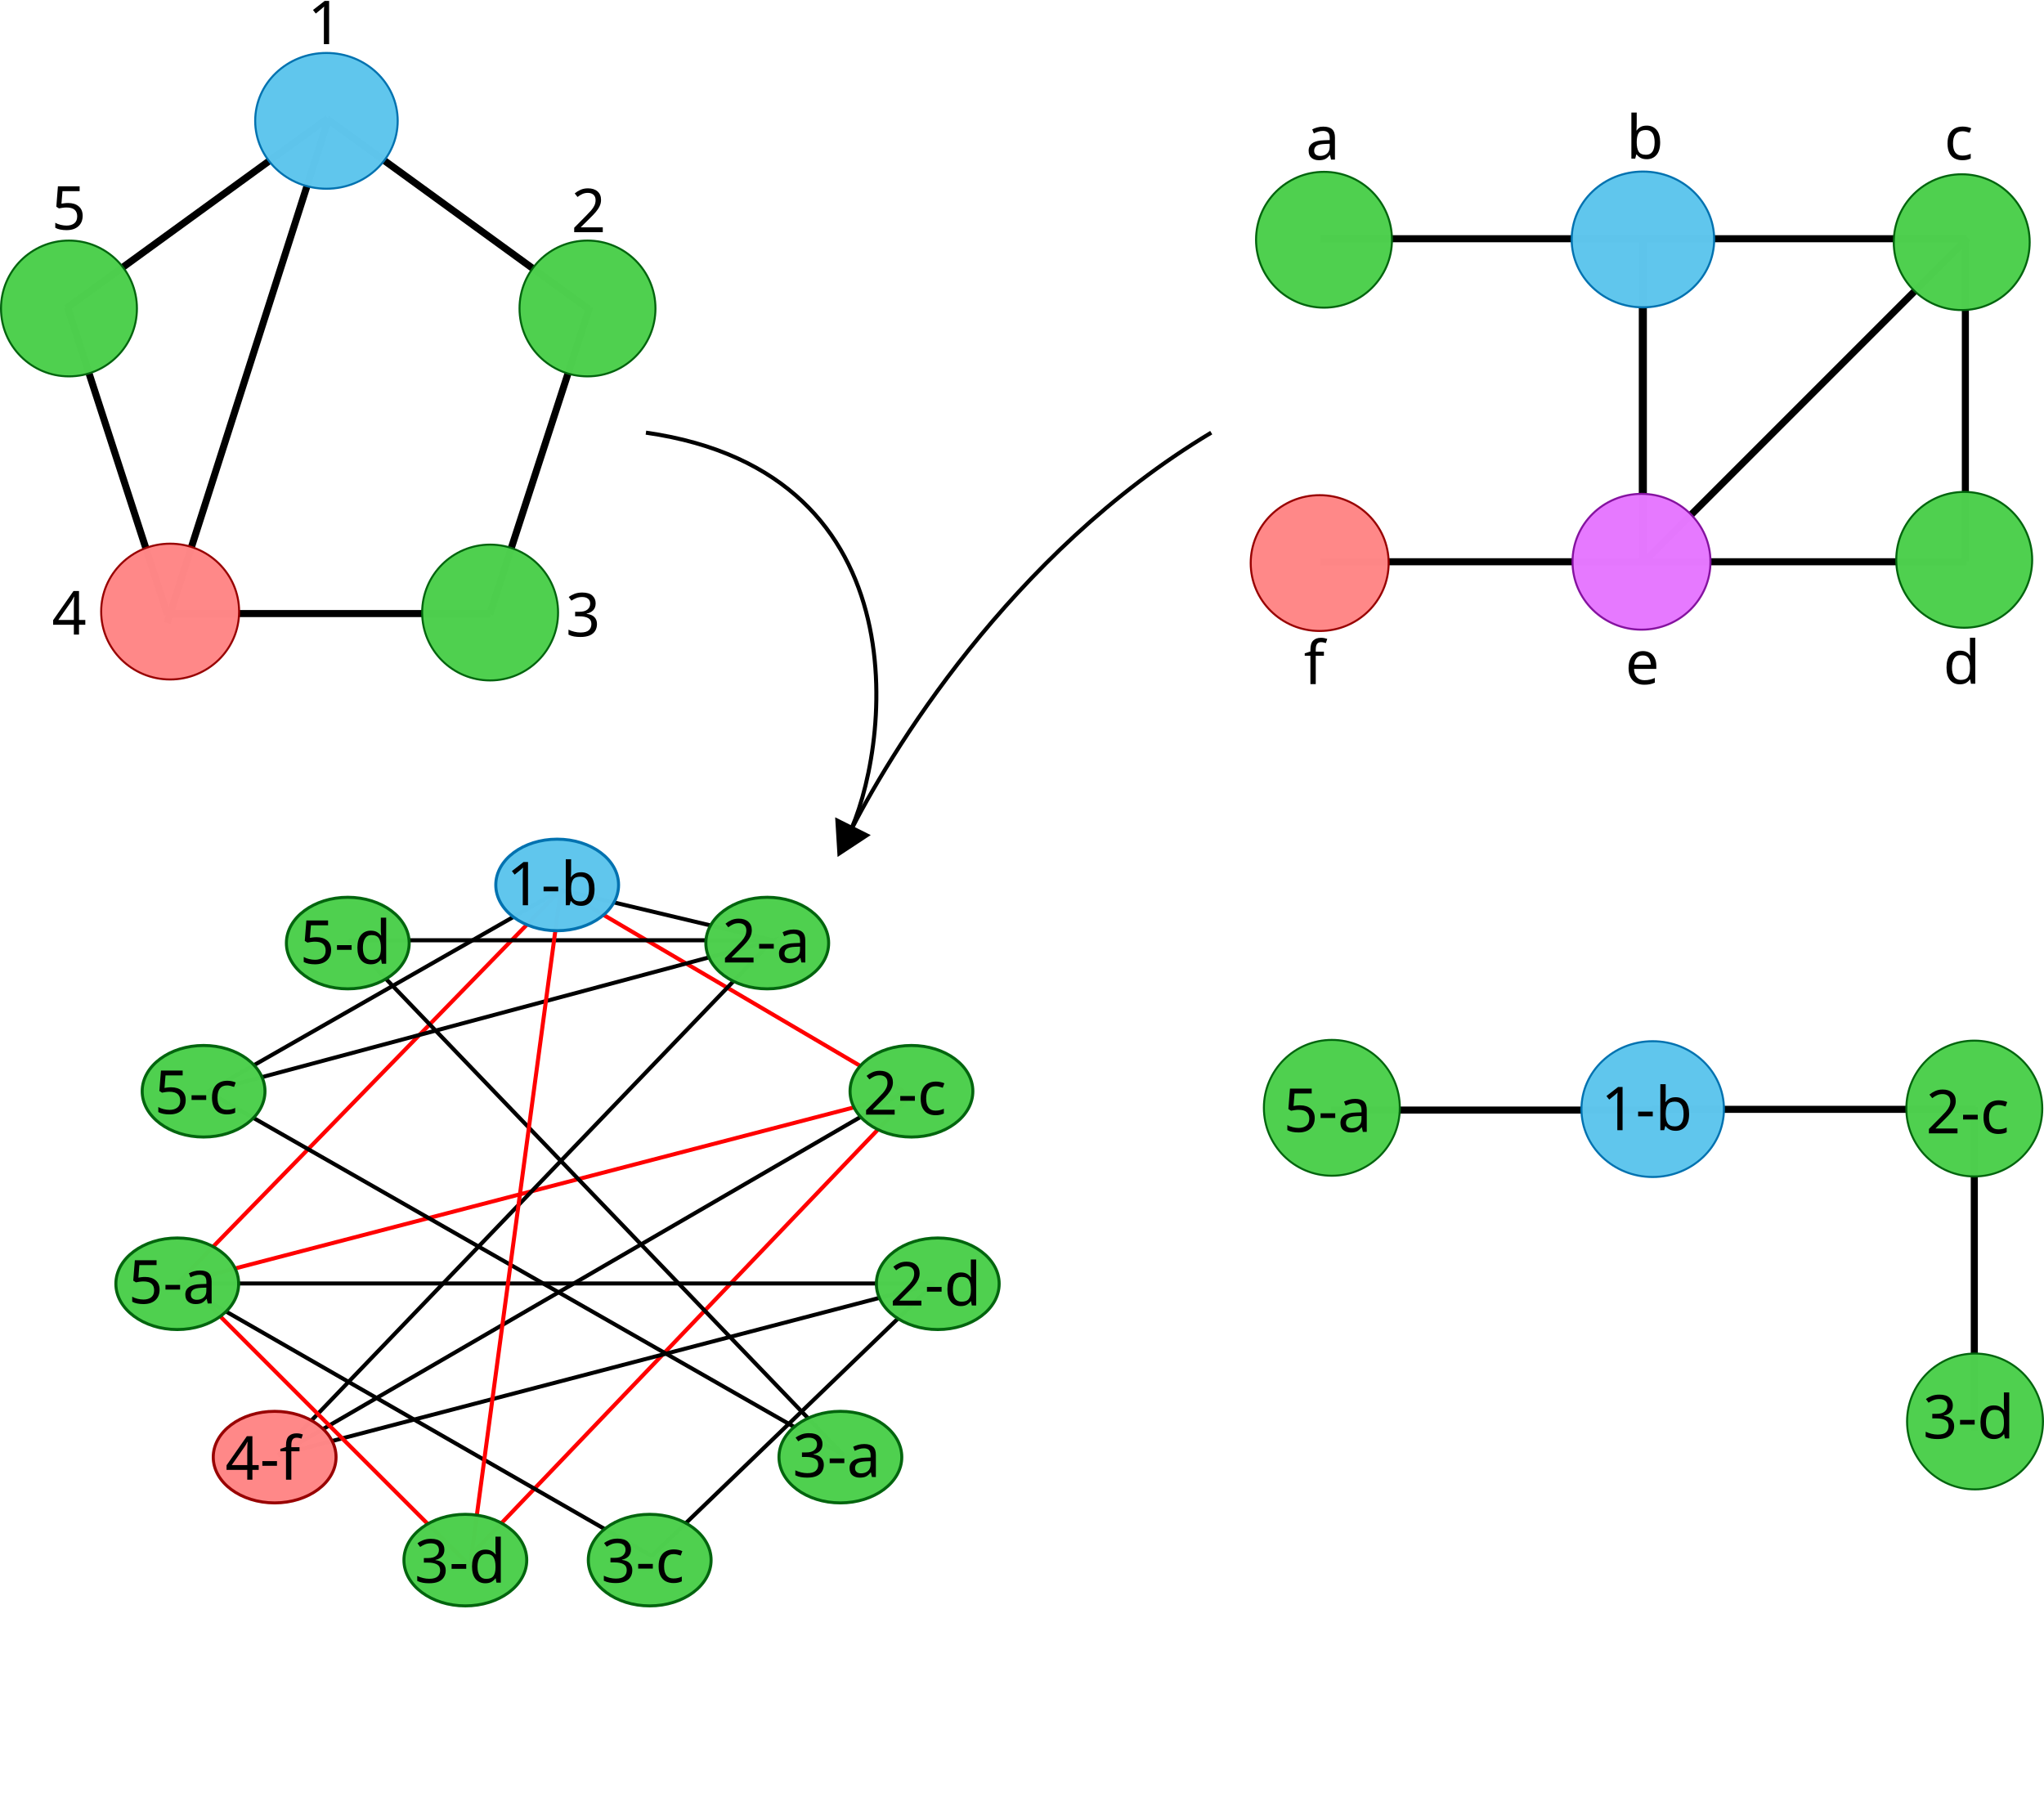
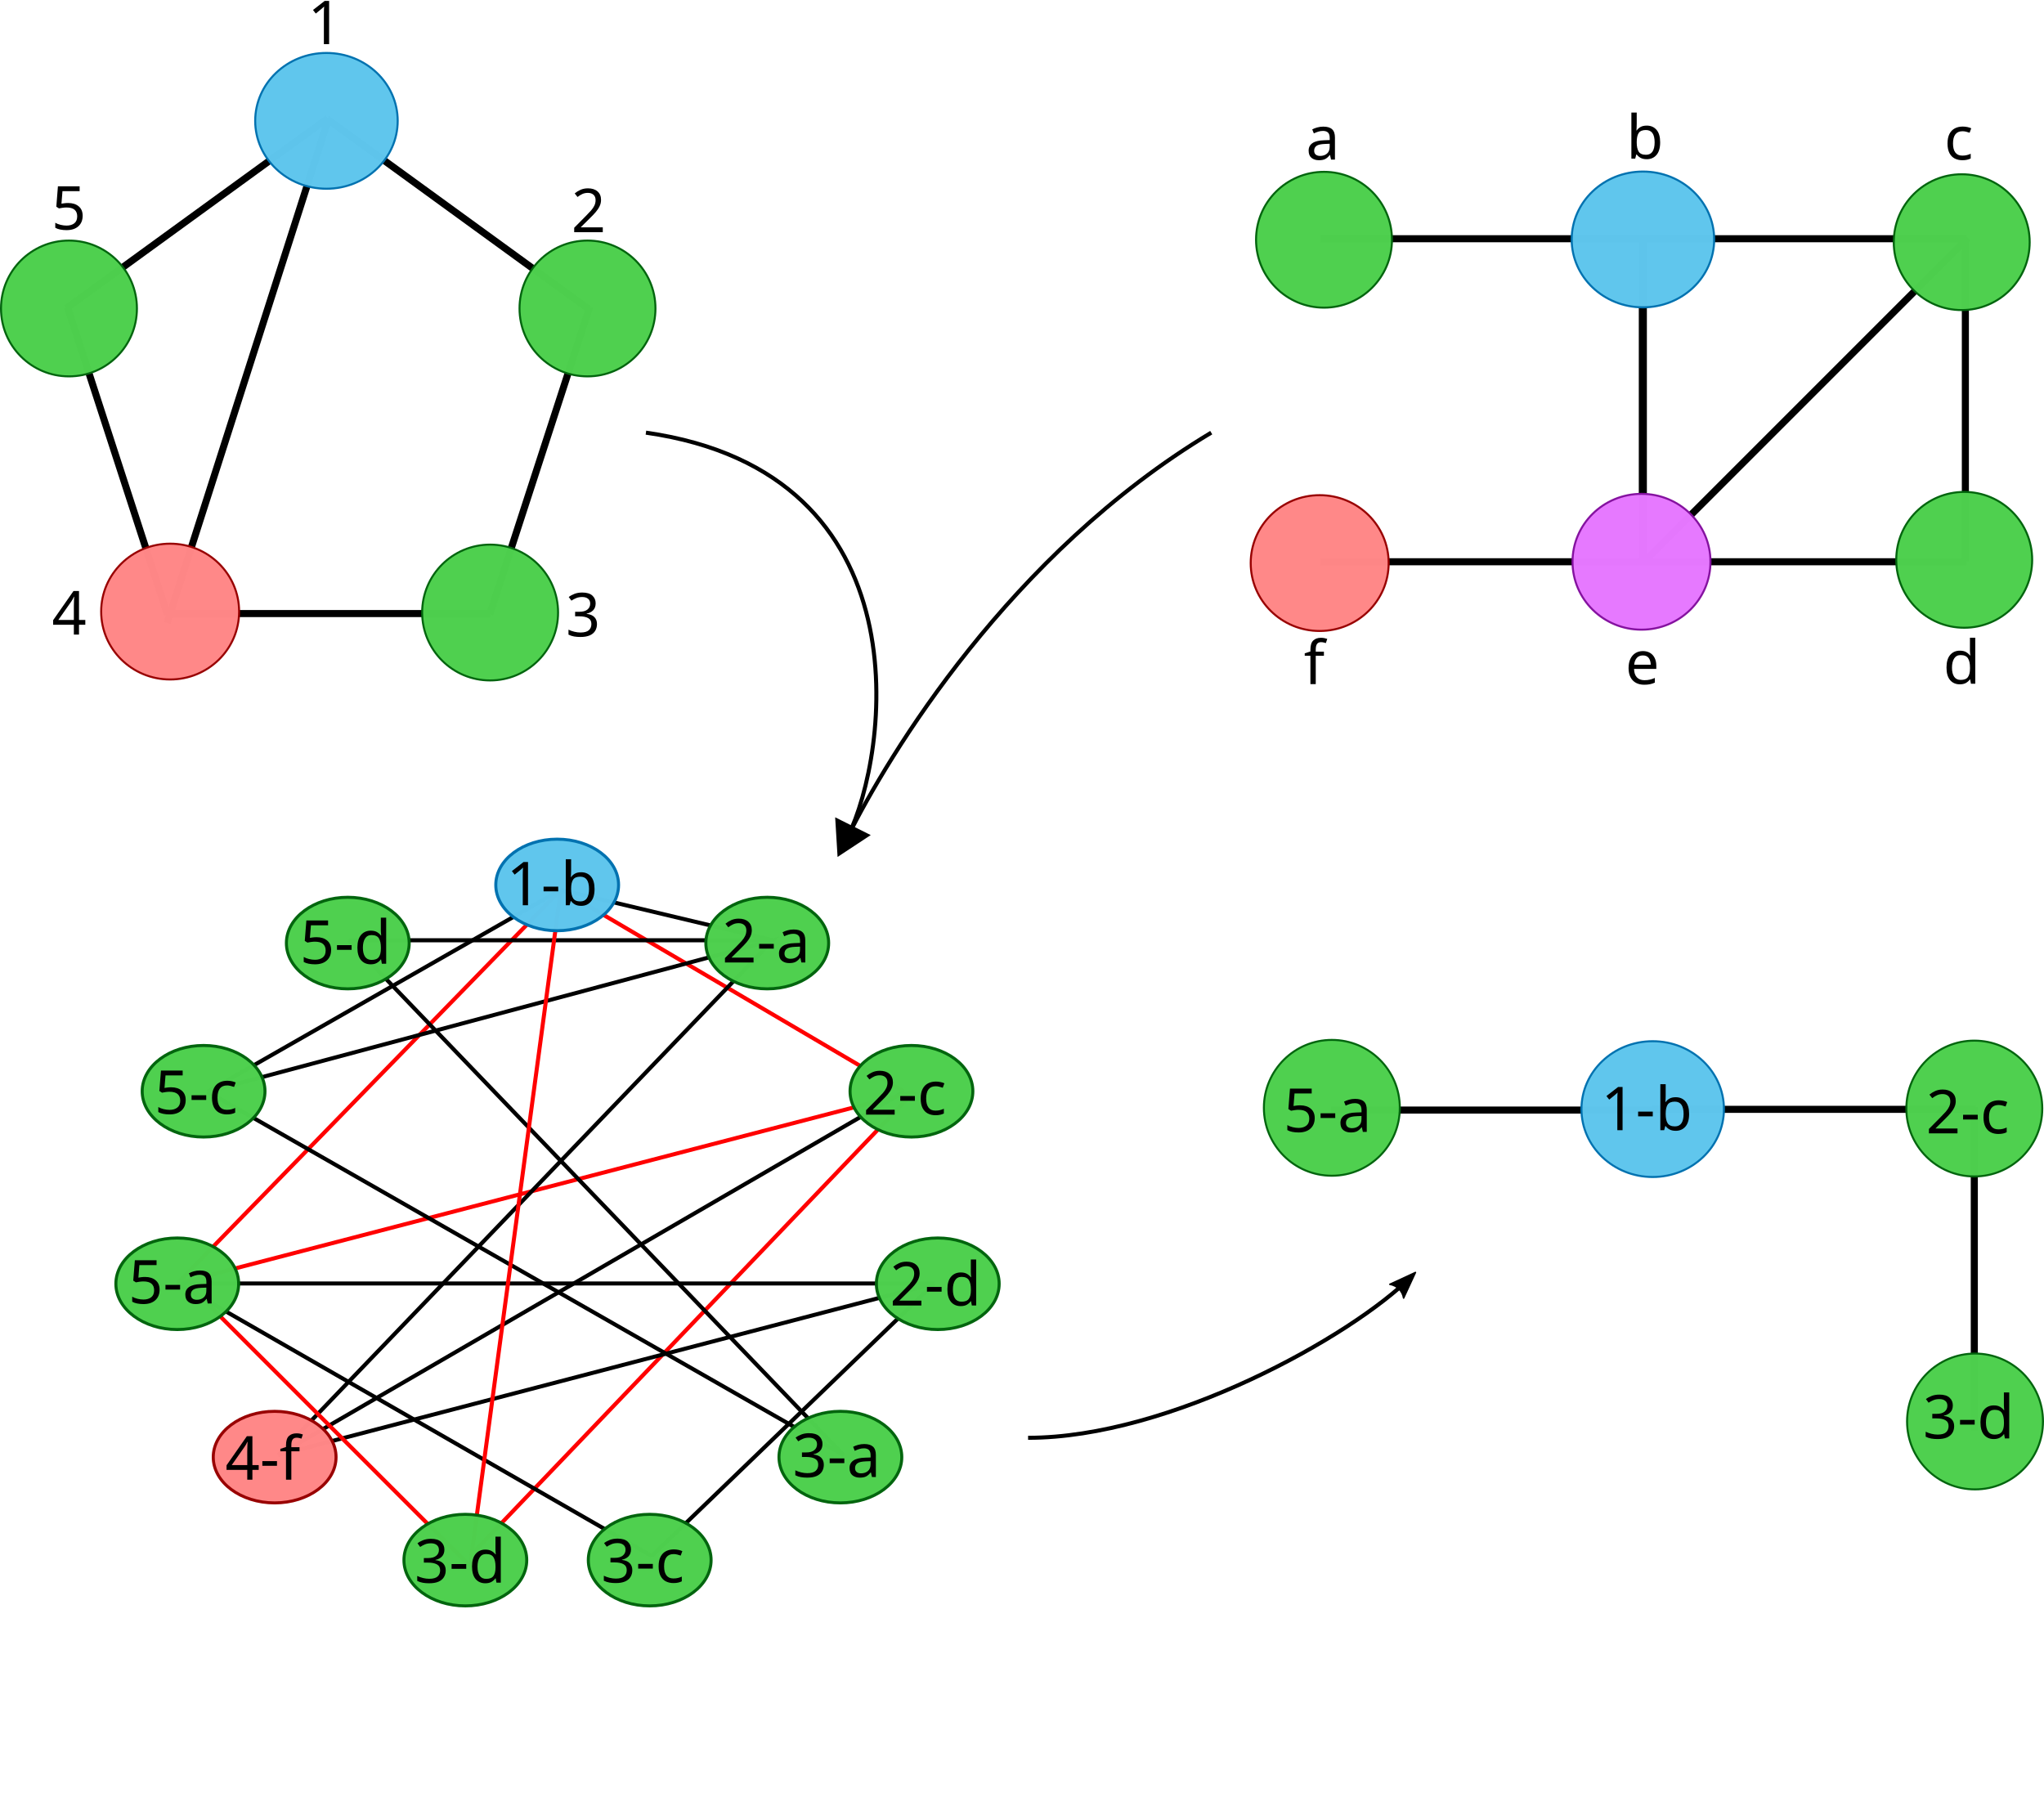
<svg xmlns="http://www.w3.org/2000/svg" width="285.724mm" height="250.595mm" viewBox="0 0 1012.407 887.936" id="svg2" version="1.1">
  <defs id="defs4">
    <marker orient="auto" refY="0" refX="0" id="TriangleOutL" style="overflow:visible">
      <path id="path5258" d="m 5.77,0 -8.65,5 0,-10 8.65,5 z" style="fill:#000000;fill-opacity:1;fill-rule:evenodd;stroke:#000000;stroke-width:1pt;stroke-opacity:1" transform="scale(0.8,0.8)" />
    </marker>
    <marker orient="auto" refY="0" refX="0" id="marker5454" style="overflow:visible">
      <path id="path5456" style="fill:#000000;fill-opacity:1;fill-rule:evenodd;stroke:#000000;stroke-width:0.625;stroke-linejoin:round;stroke-opacity:1" d="M 8.719,4.034 -2.207,0.016 8.719,-4.002 c -1.745,2.372 -1.735,5.617 -6e-7,8.035 z" transform="scale(-0.6,-0.6)" />
    </marker>
    <marker orient="auto" refY="0" refX="0" id="Arrow2Mend" style="overflow:visible">
      <path id="path5143" style="fill:#000000;fill-opacity:1;fill-rule:evenodd;stroke:#000000;stroke-width:0.625;stroke-linejoin:round;stroke-opacity:1" d="M 8.719,4.034 -2.207,0.016 8.719,-4.002 c -1.745,2.372 -1.735,5.617 -6e-7,8.035 z" transform="scale(-0.6,-0.6)" />
    </marker>
  </defs>
  <g id="layer1" transform="translate(-0.06719363,461.9318)">
    <flowRoot xml:space="preserve" id="flowRoot5554" style="font-style:normal;font-variant:normal;font-weight:normal;font-stretch:normal;font-size:30px;line-height:125%;font-family:Sans;-inkscape-font-specification:'Sans, Normal';text-align:justify;letter-spacing:0px;word-spacing:0px;writing-mode:lr-tb;text-anchor:start;fill:#000000;fill-opacity:1;stroke:none;stroke-width:1px;stroke-linecap:butt;stroke-linejoin:miter;stroke-opacity:1" transform="translate(29.23351,-449.8471)">
      <flowRegion id="flowRegion5556">
        <rect id="rect5558" width="30" height="50" x="120" y="328.189" />
      </flowRegion>
      <flowPara id="flowPara5560">G</flowPara>
    </flowRoot>
    <flowRoot xml:space="preserve" id="flowRoot5562" style="font-style:normal;font-variant:normal;font-weight:normal;font-stretch:normal;font-size:30px;line-height:125%;font-family:Sans;-inkscape-font-specification:'Sans, Normal';text-align:justify;letter-spacing:0px;word-spacing:0px;writing-mode:lr-tb;text-anchor:start;fill:#000000;fill-opacity:1;stroke:none;stroke-width:1px;stroke-linecap:butt;stroke-linejoin:miter;stroke-opacity:1" transform="translate(4.177521,-469.04)">
      <flowRegion id="flowRegion5564">
        <rect id="rect5566" width="80" height="50" x="800" y="348.189" />
      </flowRegion>
      <flowPara id="flowPara5568">H</flowPara>
    </flowRoot>
    <path id="path5073" d="m 819.383,87.89 -160,0" style="fill:none;fill-rule:evenodd;stroke:#000000;stroke-width:3.5;stroke-linecap:butt;stroke-linejoin:miter;stroke-miterlimit:4;stroke-dasharray:none;stroke-opacity:1" />
    <path style="fill:none;fill-rule:evenodd;stroke:#000000;stroke-width:3.5;stroke-linecap:butt;stroke-linejoin:miter;stroke-miterlimit:4;stroke-dasharray:none;stroke-opacity:1" d="m 978.669,87.532 -160,0" id="path5096" />
    <path id="path5098" d="m 977.954,246.461 0,-160" style="fill:none;fill-rule:evenodd;stroke:#000000;stroke-width:3.5;stroke-linecap:butt;stroke-linejoin:miter;stroke-miterlimit:4;stroke-dasharray:none;stroke-opacity:1" />
    <ellipse style="opacity:0.99;fill:#5fc6ed;fill-opacity:1;stroke:#0071af;stroke-width:1.014;stroke-linejoin:round;stroke-miterlimit:4;stroke-dasharray:none;stroke-opacity:1" id="ellipse5075" cx="-818.659" cy="-87.416" transform="scale(-1,-1)" rx="35.288" ry="33.624" />
    <ellipse style="opacity:0.99;fill:#4ed04e;fill-opacity:1;stroke:#00640c;stroke-width:0.99;stroke-linejoin:round;stroke-miterlimit:4;stroke-dasharray:none;stroke-opacity:1" id="ellipse5066" cx="659.745" cy="-86.779" transform="scale(1,-1)" rx="33.663" ry="33.636" />
    <ellipse ry="33.636" rx="33.663" transform="scale(1,-1)" cy="-242.136" cx="978.316" id="ellipse5092" style="opacity:0.99;fill:#4ed04e;fill-opacity:1;stroke:#00640c;stroke-width:0.99;stroke-linejoin:round;stroke-miterlimit:4;stroke-dasharray:none;stroke-opacity:1" />
    <ellipse style="opacity:0.99;fill:#4ed04e;fill-opacity:1;stroke:#00640c;stroke-width:0.99;stroke-linejoin:round;stroke-miterlimit:4;stroke-dasharray:none;stroke-opacity:1" id="ellipse5094" cx="977.959" cy="-87.136" transform="scale(1,-1)" rx="33.663" ry="33.636" />
    <flowRoot xml:space="preserve" id="flowRoot5570" style="font-style:normal;font-variant:normal;font-weight:normal;font-stretch:normal;font-size:30px;line-height:125%;font-family:Sans;-inkscape-font-specification:'Sans, Normal';text-align:justify;letter-spacing:0px;word-spacing:0px;writing-mode:lr-tb;text-anchor:start;fill:#000000;fill-opacity:1;stroke:none;stroke-width:1px;stroke-linecap:butt;stroke-linejoin:miter;stroke-opacity:1" transform="translate(262.8992,-55.91465)">
      <flowRegion id="flowRegion5572">
        <rect id="rect5574" width="160" height="60" x="510" y="328.189" />
      </flowRegion>
      <flowPara id="flowPara5576">MCS</flowPara>
    </flowRoot>
    <path style="fill:none;fill-rule:evenodd;stroke:#000000;stroke-width:3.5;stroke-linecap:butt;stroke-linejoin:miter;stroke-miterlimit:4;stroke-dasharray:none;stroke-opacity:1" d="m 82.857,-153.352 80,-250" id="path5025" />
    <path style="fill:none;fill-rule:evenodd;stroke:#000000;stroke-width:3.5;stroke-linecap:butt;stroke-linejoin:miter;stroke-miterlimit:4;stroke-dasharray:none;stroke-opacity:1" d="m 242.837,-158.033 -160,0" id="path4931" />
    <path id="path4972" d="m 292.11,-309.879 -49.443,152.169" style="fill:none;fill-rule:evenodd;stroke:#000000;stroke-width:3.5;stroke-linecap:butt;stroke-linejoin:miter;stroke-miterlimit:4;stroke-dasharray:none;stroke-opacity:1" />
    <path style="fill:none;fill-rule:evenodd;stroke:#000000;stroke-width:3.5;stroke-linecap:butt;stroke-linejoin:miter;stroke-miterlimit:4;stroke-dasharray:none;stroke-opacity:1" d="m 162.008,-403.045 129.443,94.046" id="path4974" />
    <path id="path4976" d="M 32.961,-309.252 162.404,-403.298" style="fill:none;fill-rule:evenodd;stroke:#000000;stroke-width:3.5;stroke-linecap:butt;stroke-linejoin:miter;stroke-miterlimit:4;stroke-dasharray:none;stroke-opacity:1" />
    <path style="fill:none;fill-rule:evenodd;stroke:#000000;stroke-width:3.5;stroke-linecap:butt;stroke-linejoin:miter;stroke-miterlimit:4;stroke-dasharray:none;stroke-opacity:1" d="M 83.008,-157.457 33.565,-309.626" id="path4978" />
    <ellipse ry="33.636" rx="33.663" transform="scale(1,-1)" cy="309.143" cx="291.056" id="ellipse4159" style="opacity:0.99;fill:#4ed04e;fill-opacity:1;stroke:#00640c;stroke-width:0.99;stroke-linejoin:round;stroke-miterlimit:4;stroke-dasharray:none;stroke-opacity:1" />
    <ellipse style="opacity:0.99;fill:#4ed04e;fill-opacity:1;stroke:#00640c;stroke-width:0.99;stroke-linejoin:round;stroke-miterlimit:4;stroke-dasharray:none;stroke-opacity:1" id="ellipse4885" cx="242.822" cy="158.544" transform="scale(1,-1)" rx="33.663" ry="33.636" />
    <ellipse cy="159.017" cx="84.34" id="circle6824" style="opacity:0.99;fill:#ff8787;fill-opacity:1;stroke:#980000;stroke-width:0.998;stroke-linejoin:round;stroke-miterlimit:4;stroke-dasharray:none;stroke-opacity:1" transform="scale(1,-1)" rx="34.164" ry="33.632" />
    <ellipse ry="33.636" rx="33.663" transform="scale(1,-1)" cy="309.143" cx="34.225" id="ellipse4887" style="opacity:0.99;fill:#4ed04e;fill-opacity:1;stroke:#00640c;stroke-width:0.99;stroke-linejoin:round;stroke-miterlimit:4;stroke-dasharray:none;stroke-opacity:1" />
    <ellipse ry="33.624" rx="35.288" transform="scale(-1,-1)" cy="402.077" cx="-161.757" id="ellipse4163" style="opacity:0.99;fill:#5fc6ed;fill-opacity:1;stroke:#0071af;stroke-width:1.014;stroke-linejoin:round;stroke-miterlimit:4;stroke-dasharray:none;stroke-opacity:1" />
    <text xml:space="preserve" style="font-style:normal;font-variant:normal;font-weight:normal;font-stretch:normal;font-size:30px;line-height:125%;font-family:Sans;-inkscape-font-specification:'Sans, Normal';text-align:justify;letter-spacing:0px;word-spacing:0px;writing-mode:lr-tb;text-anchor:start;fill:#000000;fill-opacity:1;stroke:none;stroke-width:1px;stroke-linecap:butt;stroke-linejoin:miter;stroke-opacity:1" x="152.424" y="-440.062" id="text9758">
      <tspan id="tspan9760" x="152.424" y="-440.062">1</tspan>
    </text>
    <text xml:space="preserve" style="font-style:normal;font-variant:normal;font-weight:normal;font-stretch:normal;font-size:30px;line-height:125%;font-family:Sans;-inkscape-font-specification:'Sans, Normal';text-align:justify;letter-spacing:0px;word-spacing:0px;writing-mode:lr-tb;text-anchor:start;fill:#000000;fill-opacity:1;stroke:none;stroke-width:1px;stroke-linecap:butt;stroke-linejoin:miter;stroke-opacity:1" x="283.03" y="-346.93" id="text9762">
      <tspan id="tspan9764" x="283.03" y="-346.93">2</tspan>
    </text>
    <text xml:space="preserve" style="font-style:normal;font-variant:normal;font-weight:normal;font-stretch:normal;font-size:30px;line-height:125%;font-family:Sans;-inkscape-font-specification:'Sans, Normal';text-align:justify;letter-spacing:0px;word-spacing:0px;writing-mode:lr-tb;text-anchor:start;fill:#000000;fill-opacity:1;stroke:none;stroke-width:1px;stroke-linecap:butt;stroke-linejoin:miter;stroke-opacity:1" x="280.302" y="-146.727" id="text9766">
      <tspan id="tspan9768" x="280.302" y="-146.727">3</tspan>
    </text>
    <text xml:space="preserve" style="font-style:normal;font-variant:normal;font-weight:normal;font-stretch:normal;font-size:30px;line-height:125%;font-family:Sans;-inkscape-font-specification:'Sans, Normal';text-align:justify;letter-spacing:0px;word-spacing:0px;writing-mode:lr-tb;text-anchor:start;fill:#000000;fill-opacity:1;stroke:none;stroke-width:1px;stroke-linecap:butt;stroke-linejoin:miter;stroke-opacity:1" x="25.759" y="-147.638" id="text9770">
      <tspan id="tspan9772" x="25.759" y="-147.638">4</tspan>
    </text>
    <text xml:space="preserve" style="font-style:normal;font-variant:normal;font-weight:normal;font-stretch:normal;font-size:30px;line-height:125%;font-family:Sans;-inkscape-font-specification:'Sans, Normal';text-align:justify;letter-spacing:0px;word-spacing:0px;writing-mode:lr-tb;text-anchor:start;fill:#000000;fill-opacity:1;stroke:none;stroke-width:1px;stroke-linecap:butt;stroke-linejoin:miter;stroke-opacity:1" x="25.556" y="-348.242" id="text9774">
      <tspan id="tspan9776" x="25.556" y="-348.242">5</tspan>
    </text>
    <g id="g9826" transform="translate(-364.5433,0.02030512)">
      <g id="g5632">
        <path style="fill:none;fill-rule:evenodd;stroke:#000000;stroke-width:3.5;stroke-linecap:butt;stroke-linejoin:miter;stroke-miterlimit:4;stroke-dasharray:none;stroke-opacity:1" d="m 1339.286,-344.066 -160,160" id="path5002" />
        <path id="path4903" d="m 1178.071,-343.924 0,160" style="fill:none;fill-rule:evenodd;stroke:#000000;stroke-width:3.5;stroke-linecap:butt;stroke-linejoin:miter;stroke-miterlimit:4;stroke-dasharray:none;stroke-opacity:1" />
        <path style="fill:none;fill-rule:evenodd;stroke:#000000;stroke-width:3.5;stroke-linecap:butt;stroke-linejoin:miter;stroke-miterlimit:4;stroke-dasharray:none;stroke-opacity:1" d="m 1178.571,-183.709 -160,0" id="path4905" />
        <path id="path4907" d="m 1178.571,-343.709 -160,0" style="fill:none;fill-rule:evenodd;stroke:#000000;stroke-width:3.5;stroke-linecap:butt;stroke-linejoin:miter;stroke-miterlimit:4;stroke-dasharray:none;stroke-opacity:1" />
        <path id="path4917" d="m 1178.571,-342.995 0,160" style="fill:none;fill-rule:evenodd;stroke:#000000;stroke-width:3.5;stroke-linecap:butt;stroke-linejoin:miter;stroke-miterlimit:4;stroke-dasharray:none;stroke-opacity:1" />
        <path style="fill:none;fill-rule:evenodd;stroke:#000000;stroke-width:3.5;stroke-linecap:butt;stroke-linejoin:miter;stroke-miterlimit:4;stroke-dasharray:none;stroke-opacity:1" d="m 1338.071,-343.924 0,160" id="path4919" />
        <path id="path4921" d="m 1338.571,-183.709 -160,0" style="fill:none;fill-rule:evenodd;stroke:#000000;stroke-width:3.5;stroke-linecap:butt;stroke-linejoin:miter;stroke-miterlimit:4;stroke-dasharray:none;stroke-opacity:1" />
        <path style="fill:none;fill-rule:evenodd;stroke:#000000;stroke-width:3.5;stroke-linecap:butt;stroke-linejoin:miter;stroke-miterlimit:4;stroke-dasharray:none;stroke-opacity:1" d="m 1338.571,-343.709 -160,0" id="path4923" />
        <ellipse style="opacity:0.99;fill:#e678ff;fill-opacity:1;stroke:#84109f;stroke-width:0.998;stroke-linejoin:round;stroke-miterlimit:4;stroke-dasharray:none;stroke-opacity:1" id="circle6830" cx="1177.655" cy="183.706" transform="scale(1,-1)" rx="34.164" ry="33.632" />
        <ellipse ry="33.636" rx="33.663" transform="scale(1,-1)" cy="342.002" cx="1336.265" id="ellipse4893" style="opacity:0.99;fill:#4ed04e;fill-opacity:1;stroke:#00640c;stroke-width:0.99;stroke-linejoin:round;stroke-miterlimit:4;stroke-dasharray:none;stroke-opacity:1" />
        <ellipse style="opacity:0.99;fill:#4ed04e;fill-opacity:1;stroke:#00640c;stroke-width:0.99;stroke-linejoin:round;stroke-miterlimit:4;stroke-dasharray:none;stroke-opacity:1" id="ellipse4895" cx="1337.499" cy="184.663" transform="scale(1,-1)" rx="33.663" ry="33.636" />
        <ellipse style="opacity:0.99;fill:#5fc6ed;fill-opacity:1;stroke:#0071af;stroke-width:1.014;stroke-linejoin:round;stroke-miterlimit:4;stroke-dasharray:none;stroke-opacity:1" id="ellipse4897" cx="-1178.367" cy="343.354" transform="scale(-1,-1)" rx="35.288" ry="33.624" />
        <ellipse style="opacity:0.99;fill:#4ed04e;fill-opacity:1;stroke:#00640c;stroke-width:0.99;stroke-linejoin:round;stroke-miterlimit:4;stroke-dasharray:none;stroke-opacity:1" id="ellipse4891" cx="1020.404" cy="343.206" transform="scale(1,-1)" rx="33.663" ry="33.636" />
        <ellipse ry="33.632" rx="34.164" transform="scale(1,-1)" style="opacity:0.99;fill:#ff8787;fill-opacity:1;stroke:#980000;stroke-width:0.998;stroke-linejoin:round;stroke-miterlimit:4;stroke-dasharray:none;stroke-opacity:1" id="ellipse4889" cx="1018.261" cy="183.057" />
      </g>
      <text id="text9778" y="-382.889" x="1011.414" style="font-style:normal;font-variant:normal;font-weight:normal;font-stretch:normal;font-size:30px;line-height:125%;font-family:Sans;-inkscape-font-specification:'Sans, Normal';text-align:justify;letter-spacing:0px;word-spacing:0px;writing-mode:lr-tb;text-anchor:start;fill:#000000;fill-opacity:1;stroke:none;stroke-width:1px;stroke-linecap:butt;stroke-linejoin:miter;stroke-opacity:1" xml:space="preserve">
        <tspan y="-382.889" x="1011.414" id="tspan9780">a</tspan>
      </text>
      <text id="text9782" y="-383.394" x="1170.101" style="font-style:normal;font-variant:normal;font-weight:normal;font-stretch:normal;font-size:30px;line-height:125%;font-family:Sans;-inkscape-font-specification:'Sans, Normal';text-align:justify;letter-spacing:0px;word-spacing:0px;writing-mode:lr-tb;text-anchor:start;fill:#000000;fill-opacity:1;stroke:none;stroke-width:1px;stroke-linecap:butt;stroke-linejoin:miter;stroke-opacity:1" xml:space="preserve">
        <tspan y="-383.394" x="1170.101" id="tspan9784">b</tspan>
      </text>
      <text id="text9786" y="-382.889" x="1327.576" style="font-style:normal;font-variant:normal;font-weight:normal;font-stretch:normal;font-size:30px;line-height:125%;font-family:Sans;-inkscape-font-specification:'Sans, Normal';text-align:justify;letter-spacing:0px;word-spacing:0px;writing-mode:lr-tb;text-anchor:start;fill:#000000;fill-opacity:1;stroke:none;stroke-width:1px;stroke-linecap:butt;stroke-linejoin:miter;stroke-opacity:1" xml:space="preserve">
        <tspan y="-382.889" x="1327.576" id="tspan9788">c</tspan>
      </text>
      <text id="text9790" y="-123.295" x="1327.071" style="font-style:normal;font-variant:normal;font-weight:normal;font-stretch:normal;font-size:30px;line-height:125%;font-family:Sans;-inkscape-font-specification:'Sans, Normal';text-align:justify;letter-spacing:0px;word-spacing:0px;writing-mode:lr-tb;text-anchor:start;fill:#000000;fill-opacity:1;stroke:none;stroke-width:1px;stroke-linecap:butt;stroke-linejoin:miter;stroke-opacity:1" xml:space="preserve">
        <tspan y="-123.295" x="1327.071" id="tspan9792">d</tspan>
      </text>
      <text id="text9794" y="-123.092" x="1169.596" style="font-style:normal;font-variant:normal;font-weight:normal;font-stretch:normal;font-size:30px;line-height:125%;font-family:Sans;-inkscape-font-specification:'Sans, Normal';text-align:justify;letter-spacing:0px;word-spacing:0px;writing-mode:lr-tb;text-anchor:start;fill:#000000;fill-opacity:1;stroke:none;stroke-width:1px;stroke-linecap:butt;stroke-linejoin:miter;stroke-opacity:1" xml:space="preserve">
        <tspan y="-123.092" x="1169.596" id="tspan9796">e</tspan>
      </text>
      <text id="text9798" y="-123.092" x="1010.404" style="font-style:normal;font-variant:normal;font-weight:normal;font-stretch:normal;font-size:30px;line-height:125%;font-family:Sans;-inkscape-font-specification:'Sans, Normal';text-align:justify;letter-spacing:0px;word-spacing:0px;writing-mode:lr-tb;text-anchor:start;fill:#000000;fill-opacity:1;stroke:none;stroke-width:1px;stroke-linecap:butt;stroke-linejoin:miter;stroke-opacity:1" xml:space="preserve">
        <tspan y="-123.092" x="1010.404" id="tspan9800">f</tspan>
      </text>
    </g>
    <path style="fill:none;fill-rule:evenodd;stroke:#000000;stroke-width:2;stroke-linecap:butt;stroke-linejoin:miter;stroke-miterlimit:4;stroke-dasharray:none;stroke-opacity:1" d="m 447.857,78.791 -310,180" id="path10216" />
    <path style="fill:none;fill-rule:evenodd;stroke:#ff0000;stroke-width:2;stroke-linecap:butt;stroke-linejoin:miter;stroke-miterlimit:4;stroke-dasharray:none;stroke-opacity:1" d="m 452.857,78.791 -220,230" id="path10218" />
    <path style="fill:none;fill-rule:evenodd;stroke:#ff0000;stroke-width:2;stroke-linecap:butt;stroke-linejoin:miter;stroke-miterlimit:4;stroke-dasharray:none;stroke-opacity:1" d="m 452.857,78.791 -365,95" id="path10212" />
    <path style="fill:none;fill-rule:evenodd;stroke:#ff0000;stroke-width:2;stroke-linecap:butt;stroke-linejoin:miter;stroke-miterlimit:4;stroke-dasharray:none;stroke-opacity:1" d="m 277.857,-21.209 170,100" id="path10214" />
    <path style="fill:none;fill-rule:evenodd;stroke:#000000;stroke-width:2;stroke-linecap:butt;stroke-linejoin:miter;stroke-miterlimit:4;stroke-dasharray:none;stroke-opacity:1" d="m 87.857,173.791 375,0 -325,85" id="path10198" />
    <path style="fill:none;fill-rule:evenodd;stroke:#000000;stroke-width:2;stroke-linecap:butt;stroke-linejoin:miter;stroke-miterlimit:4;stroke-dasharray:none;stroke-opacity:1" d="m 462.857,173.791 -140,135" id="path10200" />
    <path style="fill:none;fill-rule:evenodd;stroke:#ff0000;stroke-width:2;stroke-linecap:butt;stroke-linejoin:miter;stroke-miterlimit:4;stroke-dasharray:none;stroke-opacity:1" d="m 87.857,173.791 190,-195" id="path10208" />
    <path style="fill:none;fill-rule:evenodd;stroke:#000000;stroke-width:2;stroke-linecap:butt;stroke-linejoin:miter;stroke-miterlimit:4;stroke-dasharray:none;stroke-opacity:1" d="m 277.857,-21.209 105,25 -210,3.3e-5" id="path10190" />
    <path style="fill:none;fill-rule:evenodd;stroke:#000000;stroke-width:2;stroke-linecap:butt;stroke-linejoin:miter;stroke-miterlimit:4;stroke-dasharray:none;stroke-opacity:1" d="m 102.857,78.791 280,-75 -245,255" id="path10192" />
    <path style="fill:none;fill-rule:evenodd;stroke:#000000;stroke-width:2;stroke-linecap:butt;stroke-linejoin:miter;stroke-miterlimit:4;stroke-dasharray:none;stroke-opacity:1" d="m 172.857,3.791 245,255 L 102.857,78.791" id="path10202" />
    <path style="fill:none;fill-rule:evenodd;stroke:#000000;stroke-width:2;stroke-linecap:butt;stroke-linejoin:miter;stroke-miterlimit:4;stroke-dasharray:none;stroke-opacity:1" d="m 322.857,308.791 -235,-135" id="path10204" />
    <path style="fill:none;fill-rule:evenodd;stroke:#ff0000;stroke-width:2;stroke-linecap:butt;stroke-linejoin:miter;stroke-miterlimit:4;stroke-dasharray:none;stroke-opacity:1" d="m 277.857,-21.209 -45,335 L 92.857,173.791" id="path10206" />
    <path style="fill:none;fill-rule:evenodd;stroke:#000000;stroke-width:2;stroke-linecap:butt;stroke-linejoin:miter;stroke-miterlimit:4;stroke-dasharray:none;stroke-opacity:1" d="m 102.857,78.791 175,-100" id="path10210" />
    <ellipse style="opacity:0.99;fill:#4ed04e;fill-opacity:1;stroke:#00640c;stroke-width:1.5;stroke-linejoin:round;stroke-miterlimit:4;stroke-dasharray:none;stroke-opacity:1" id="ellipse10160" cx="-451.517" cy="-78.569" transform="scale(-1,-1)" rx="30.409" ry="22.673" />
    <ellipse ry="22.673" rx="30.409" transform="scale(-1,-1)" cy="-173.926" cx="-464.553" id="ellipse10162" style="opacity:0.99;fill:#4ed04e;fill-opacity:1;stroke:#00640c;stroke-width:1.5;stroke-linejoin:round;stroke-miterlimit:4;stroke-dasharray:none;stroke-opacity:1" />
    <ellipse style="opacity:0.99;fill:#4ed04e;fill-opacity:1;stroke:#00640c;stroke-width:1.5;stroke-linejoin:round;stroke-miterlimit:4;stroke-dasharray:none;stroke-opacity:1" id="ellipse10164" cx="-416.318" cy="-259.789" transform="scale(-1,-1)" rx="30.409" ry="22.673" />
    <ellipse ry="22.673" rx="30.409" transform="scale(-1,-1)" cy="-310.802" cx="-321.869" id="ellipse10166" style="opacity:0.99;fill:#4ed04e;fill-opacity:1;stroke:#00640c;stroke-width:1.5;stroke-linejoin:round;stroke-miterlimit:4;stroke-dasharray:none;stroke-opacity:1" />
    <ellipse ry="22.673" rx="30.409" transform="scale(1,-1)" cy="-259.789" cx="136.103" id="ellipse10186" style="opacity:0.99;fill:#ff8787;fill-opacity:1;stroke:#980000;stroke-width:1.5;stroke-linejoin:round;stroke-miterlimit:4;stroke-dasharray:none;stroke-opacity:1" />
    <ellipse style="opacity:0.99;fill:#4ed04e;fill-opacity:1;stroke:#00640c;stroke-width:1.5;stroke-linejoin:round;stroke-miterlimit:4;stroke-dasharray:none;stroke-opacity:1" id="ellipse10188" cx="230.553" cy="-310.802" transform="scale(1,-1)" rx="30.409" ry="22.673" />
    <ellipse style="opacity:0.99;fill:#4ed04e;fill-opacity:1;stroke:#00640c;stroke-width:1.5;stroke-linejoin:round;stroke-miterlimit:4;stroke-dasharray:none;stroke-opacity:1" id="ellipse10184" cx="87.869" cy="-173.926" transform="scale(1,-1)" rx="30.409" ry="22.673" />
    <ellipse style="opacity:0.99;fill:#5fc6ed;fill-opacity:1;stroke:#0071af;stroke-width:1.5;stroke-linejoin:round;stroke-miterlimit:4;stroke-dasharray:none;stroke-opacity:1" id="ellipse10156" cx="-276.043" cy="23.613" transform="scale(-1,-1)" rx="30.409" ry="22.673" />
    <text xml:space="preserve" style="font-style:normal;font-variant:normal;font-weight:normal;font-stretch:normal;font-size:30px;line-height:125%;font-family:Sans;-inkscape-font-specification:'Sans, Normal';text-align:justify;letter-spacing:0px;word-spacing:0px;writing-mode:lr-tb;text-anchor:start;fill:#000000;fill-opacity:1;stroke:none;stroke-width:1px;stroke-linecap:butt;stroke-linejoin:miter;stroke-opacity:1" x="250.938" y="-13.555" id="text10053">
      <tspan id="tspan10055" x="250.938" y="-13.555">1-b</tspan>
    </text>
    <ellipse ry="22.673" rx="30.409" transform="scale(-1,-1)" cy="-5.176" cx="-380.088" id="ellipse10158" style="opacity:0.99;fill:#4ed04e;fill-opacity:1;stroke:#00640c;stroke-width:1.5;stroke-linejoin:round;stroke-miterlimit:4;stroke-dasharray:none;stroke-opacity:1" />
    <ellipse style="opacity:0.99;fill:#4ed04e;fill-opacity:1;stroke:#00640c;stroke-width:1.5;stroke-linejoin:round;stroke-miterlimit:4;stroke-dasharray:none;stroke-opacity:1" id="ellipse10180" cx="172.333" cy="-5.176" transform="scale(1,-1)" rx="30.409" ry="22.673" />
    <ellipse ry="22.673" rx="30.409" transform="scale(1,-1)" cy="-78.569" cx="100.904" id="ellipse10182" style="opacity:0.99;fill:#4ed04e;fill-opacity:1;stroke:#00640c;stroke-width:1.5;stroke-linejoin:round;stroke-miterlimit:4;stroke-dasharray:none;stroke-opacity:1" />
    <text xml:space="preserve" style="font-style:normal;font-variant:normal;font-weight:normal;font-stretch:normal;font-size:30px;line-height:125%;font-family:Sans;-inkscape-font-specification:'Sans, Normal';text-align:justify;letter-spacing:0px;word-spacing:0px;writing-mode:lr-tb;text-anchor:start;fill:#000000;fill-opacity:1;stroke:none;stroke-width:1px;stroke-linecap:butt;stroke-linejoin:miter;stroke-opacity:1" x="357.707" y="14.798" id="text10057">
      <tspan x="357.707" y="14.798" id="tspan10061">2-a</tspan>
    </text>
    <text xml:space="preserve" style="font-style:normal;font-variant:normal;font-weight:normal;font-stretch:normal;font-size:30px;line-height:125%;font-family:Sans;-inkscape-font-specification:'Sans, Normal';text-align:justify;letter-spacing:0px;word-spacing:0px;writing-mode:lr-tb;text-anchor:start;fill:#000000;fill-opacity:1;stroke:none;stroke-width:1px;stroke-linecap:butt;stroke-linejoin:miter;stroke-opacity:1" x="427.606" y="90.151" id="text10065">
      <tspan id="tspan10067" x="427.606" y="90.151">2-c</tspan>
    </text>
    <text xml:space="preserve" style="font-style:normal;font-variant:normal;font-weight:normal;font-stretch:normal;font-size:30px;line-height:125%;font-family:Sans;-inkscape-font-specification:'Sans, Normal';text-align:justify;letter-spacing:0px;word-spacing:0px;writing-mode:lr-tb;text-anchor:start;fill:#000000;fill-opacity:1;stroke:none;stroke-width:1px;stroke-linecap:butt;stroke-linejoin:miter;stroke-opacity:1" x="440.839" y="184.699" id="text10069">
      <tspan id="tspan10071" x="440.839" y="184.699">2-d</tspan>
    </text>
    <text xml:space="preserve" style="font-style:normal;font-variant:normal;font-weight:normal;font-stretch:normal;font-size:30px;line-height:125%;font-family:Sans;-inkscape-font-specification:'Sans, Normal';text-align:justify;letter-spacing:0px;word-spacing:0px;writing-mode:lr-tb;text-anchor:start;fill:#000000;fill-opacity:1;stroke:none;stroke-width:1px;stroke-linecap:butt;stroke-linejoin:miter;stroke-opacity:1" x="392.657" y="269.651" id="text10073">
      <tspan id="tspan10075" x="392.657" y="269.651">3-a</tspan>
    </text>
    <text xml:space="preserve" style="font-style:normal;font-variant:normal;font-weight:normal;font-stretch:normal;font-size:30px;line-height:125%;font-family:Sans;-inkscape-font-specification:'Sans, Normal';text-align:justify;letter-spacing:0px;word-spacing:0px;writing-mode:lr-tb;text-anchor:start;fill:#000000;fill-opacity:1;stroke:none;stroke-width:1px;stroke-linecap:butt;stroke-linejoin:miter;stroke-opacity:1" x="297.806" y="321.874" id="text10077">
      <tspan id="tspan10079" x="297.806" y="321.874">3-c</tspan>
    </text>
    <text xml:space="preserve" style="font-style:normal;font-variant:normal;font-weight:normal;font-stretch:normal;font-size:30px;line-height:125%;font-family:Sans;-inkscape-font-specification:'Sans, Normal';text-align:justify;letter-spacing:0px;word-spacing:0px;writing-mode:lr-tb;text-anchor:start;fill:#000000;fill-opacity:1;stroke:none;stroke-width:1px;stroke-linecap:butt;stroke-linejoin:miter;stroke-opacity:1" x="205.383" y="321.976" id="text10081">
      <tspan id="tspan10083" x="205.383" y="321.976">3-d</tspan>
    </text>
    <text xml:space="preserve" style="font-style:normal;font-variant:normal;font-weight:normal;font-stretch:normal;font-size:30px;line-height:125%;font-family:Sans;-inkscape-font-specification:'Sans, Normal';text-align:justify;letter-spacing:0px;word-spacing:0px;writing-mode:lr-tb;text-anchor:start;fill:#000000;fill-opacity:1;stroke:none;stroke-width:1px;stroke-linecap:butt;stroke-linejoin:miter;stroke-opacity:1" x="111.644" y="270.966" id="text10085">
      <tspan id="tspan10087" x="111.644" y="270.966">4-f</tspan>
    </text>
    <text xml:space="preserve" style="font-style:normal;font-variant:normal;font-weight:normal;font-stretch:normal;font-size:30px;line-height:125%;font-family:Sans;-inkscape-font-specification:'Sans, Normal';text-align:justify;letter-spacing:0px;word-spacing:0px;writing-mode:lr-tb;text-anchor:start;fill:#000000;fill-opacity:1;stroke:none;stroke-width:1px;stroke-linecap:butt;stroke-linejoin:miter;stroke-opacity:1" x="63.662" y="183.692" id="text10089">
      <tspan id="tspan10091" x="63.662" y="183.692">5-a</tspan>
    </text>
    <text xml:space="preserve" style="font-style:normal;font-variant:normal;font-weight:normal;font-stretch:normal;font-size:30px;line-height:125%;font-family:Sans;-inkscape-font-specification:'Sans, Normal';text-align:justify;letter-spacing:0px;word-spacing:0px;writing-mode:lr-tb;text-anchor:start;fill:#000000;fill-opacity:1;stroke:none;stroke-width:1px;stroke-linecap:butt;stroke-linejoin:miter;stroke-opacity:1" x="76.591" y="89.75" id="text10093">
      <tspan id="tspan10095" x="76.591" y="89.75">5-c</tspan>
    </text>
    <text xml:space="preserve" style="font-style:normal;font-variant:normal;font-weight:normal;font-stretch:normal;font-size:30px;line-height:125%;font-family:Sans;-inkscape-font-specification:'Sans, Normal';text-align:justify;letter-spacing:0px;word-spacing:0px;writing-mode:lr-tb;text-anchor:start;fill:#000000;fill-opacity:1;stroke:none;stroke-width:1px;stroke-linecap:butt;stroke-linejoin:miter;stroke-opacity:1" x="148.613" y="15.405" id="text10097">
      <tspan id="tspan10099" x="148.613" y="15.405">5-d</tspan>
    </text>
    <flowRoot xml:space="preserve" id="flowRoot10279" style="font-style:normal;font-variant:normal;font-weight:normal;font-stretch:normal;font-size:30px;line-height:125%;font-family:Sans;-inkscape-font-specification:'Sans, Normal';text-align:justify;letter-spacing:0px;word-spacing:0px;writing-mode:lr-tb;text-anchor:start;fill:#000000;fill-opacity:1;stroke:none;stroke-width:1px;stroke-linecap:butt;stroke-linejoin:miter;stroke-opacity:1" transform="translate(20.0672,-436.2088)">
      <flowRegion id="flowRegion10281">
        <rect id="rect10283" width="240" height="100" x="139.933" y="788.571" />
      </flowRegion>
      <flowPara id="flowPara10285" style="font-style:normal;font-variant:normal;font-weight:normal;font-stretch:normal;font-size:30px;line-height:125%;font-family:Sans;-inkscape-font-specification:'Sans, Normal';text-align:center;writing-mode:lr-tb;text-anchor:middle">Graphe de</flowPara>
      <flowPara id="flowPara10287" style="font-style:normal;font-variant:normal;font-weight:normal;font-stretch:normal;font-size:30px;line-height:125%;font-family:Sans;-inkscape-font-specification:'Sans, Normal';text-align:center;writing-mode:lr-tb;text-anchor:middle">Compatibilité</flowPara>
    </flowRoot>
    <path style="fill:none;fill-rule:evenodd;stroke:#000000;stroke-width:2;stroke-linecap:butt;stroke-linejoin:miter;stroke-miterlimit:4;stroke-dasharray:none;stroke-opacity:1" d="m 320,-247.638 c 140,20 120,160 100,200" id="path10303" />
    <path style="fill:none;fill-rule:evenodd;stroke:#000000;stroke-width:1px;stroke-linecap:butt;stroke-linejoin:miter;stroke-opacity:1" d="M 600,-247.638 Z" id="path10305" />
    <path style="fill:none;fill-rule:evenodd;stroke:#000000;stroke-width:2;stroke-linecap:butt;stroke-linejoin:miter;stroke-miterlimit:4;stroke-dasharray:none;stroke-opacity:1;marker-end:url(#TriangleOutL)" d="m 600,-247.638 c -100,60 -160,160 -180,200" id="path10307" />
    <text id="text10405" y="-13.555" x="250.938" style="font-style:normal;font-variant:normal;font-weight:normal;font-stretch:normal;font-size:30px;line-height:125%;font-family:Sans;-inkscape-font-specification:'Sans, Normal';text-align:justify;letter-spacing:0px;word-spacing:0px;writing-mode:lr-tb;text-anchor:start;fill:#000000;fill-opacity:1;stroke:none;stroke-width:1px;stroke-linecap:butt;stroke-linejoin:miter;stroke-opacity:1" xml:space="preserve">
      <tspan y="-13.555" x="250.938" id="tspan10407" />
    </text>
    <text xml:space="preserve" style="font-style:normal;font-variant:normal;font-weight:normal;font-stretch:normal;font-size:30px;line-height:125%;font-family:Sans;-inkscape-font-specification:'Sans, Normal';text-align:justify;letter-spacing:0px;word-spacing:0px;writing-mode:lr-tb;text-anchor:start;fill:#000000;fill-opacity:1;stroke:none;stroke-width:1px;stroke-linecap:butt;stroke-linejoin:miter;stroke-opacity:1" x="793.081" y="97.873" id="text10409">
      <tspan id="tspan10411" x="793.081" y="97.873">1-b</tspan>
    </text>
    <text id="text10413" y="98.692" x="635.805" style="font-style:normal;font-variant:normal;font-weight:normal;font-stretch:normal;font-size:30px;line-height:125%;font-family:Sans;-inkscape-font-specification:'Sans, Normal';text-align:justify;letter-spacing:0px;word-spacing:0px;writing-mode:lr-tb;text-anchor:start;fill:#000000;fill-opacity:1;stroke:none;stroke-width:1px;stroke-linecap:butt;stroke-linejoin:miter;stroke-opacity:1" xml:space="preserve">
      <tspan y="98.692" x="635.805" id="tspan10415">5-a</tspan>
    </text>
    <text id="text10417" y="99.437" x="954.034" style="font-style:normal;font-variant:normal;font-weight:normal;font-stretch:normal;font-size:30px;line-height:125%;font-family:Sans;-inkscape-font-specification:'Sans, Normal';text-align:justify;letter-spacing:0px;word-spacing:0px;writing-mode:lr-tb;text-anchor:start;fill:#000000;fill-opacity:1;stroke:none;stroke-width:1px;stroke-linecap:butt;stroke-linejoin:miter;stroke-opacity:1" xml:space="preserve">
      <tspan y="99.437" x="954.034" id="tspan10419">2-c</tspan>
    </text>
    <text id="text10421" y="250.547" x="952.525" style="font-style:normal;font-variant:normal;font-weight:normal;font-stretch:normal;font-size:30px;line-height:125%;font-family:Sans;-inkscape-font-specification:'Sans, Normal';text-align:justify;letter-spacing:0px;word-spacing:0px;writing-mode:lr-tb;text-anchor:start;fill:#000000;fill-opacity:1;stroke:none;stroke-width:1px;stroke-linecap:butt;stroke-linejoin:miter;stroke-opacity:1" xml:space="preserve">
      <tspan y="250.547" x="952.525" id="tspan10423">3-d</tspan>
    </text>
+     <path style="fill:none;fill-rule:evenodd;stroke:#000000;stroke-width:2;stroke-linecap:butt;stroke-linejoin:miter;stroke-miterlimit:4;stroke-dasharray:none;stroke-opacity:1;marker-end:url(#marker5454)" d="m 509.286,250.219 c 70,0 160,-50 190,-80" id="path4290" />
  </g>
</svg>
